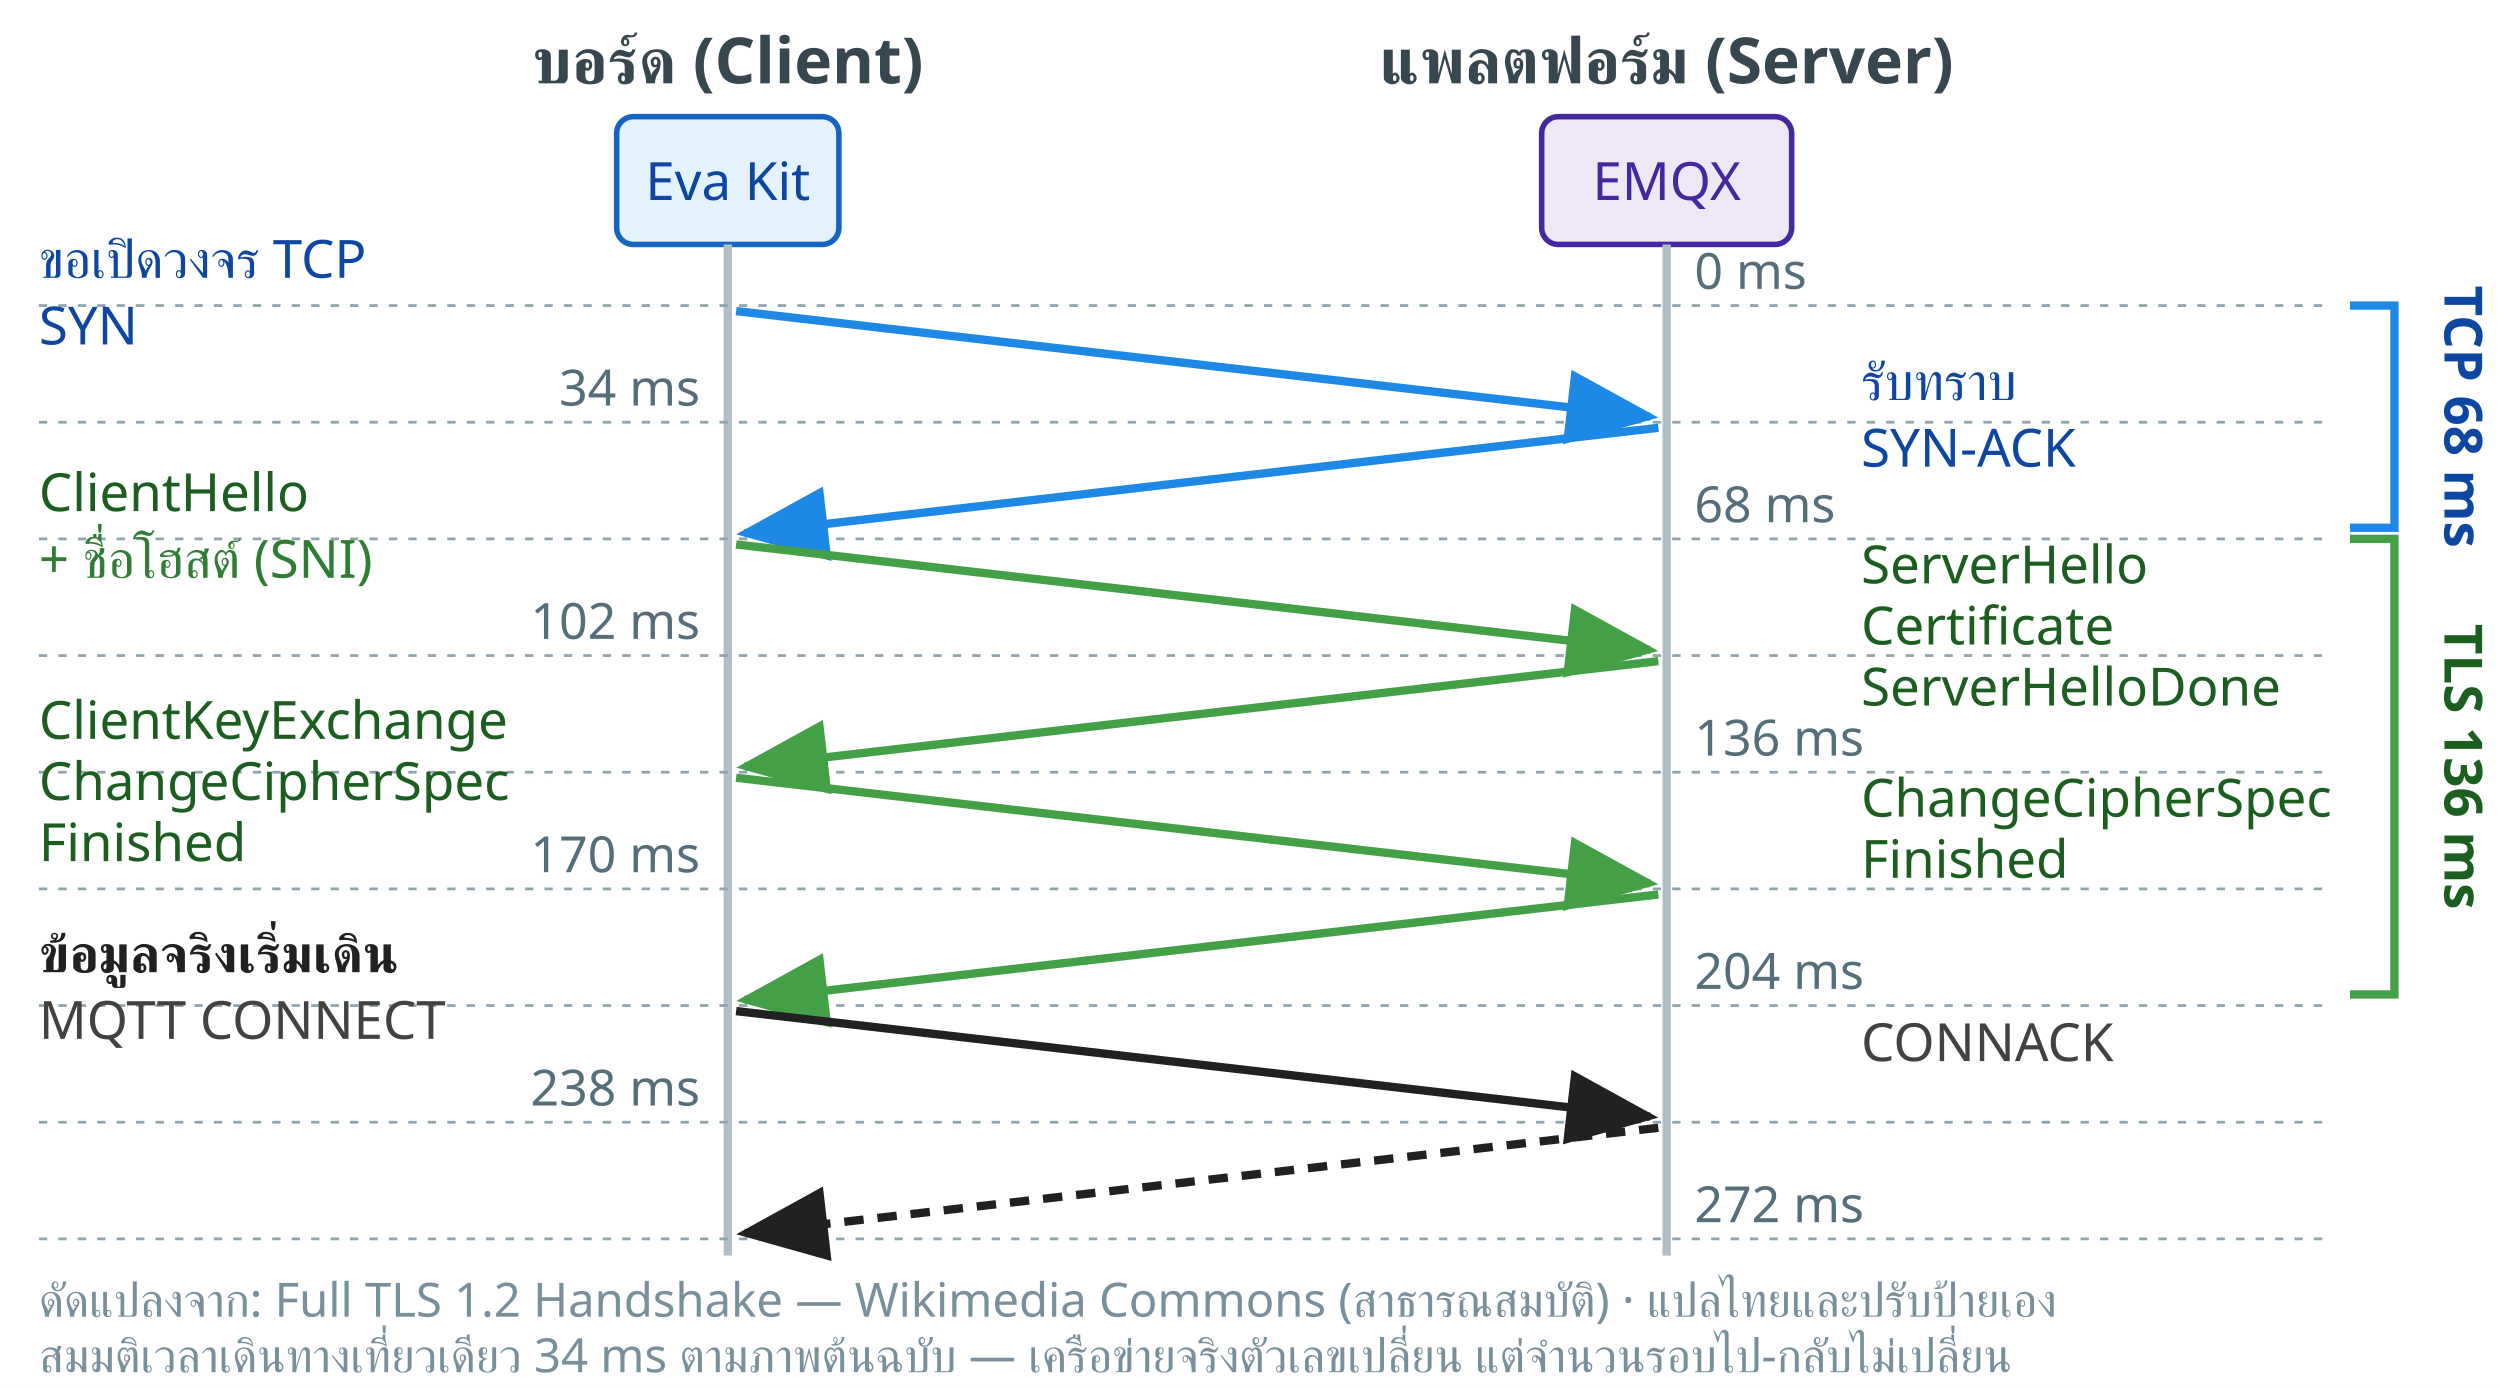
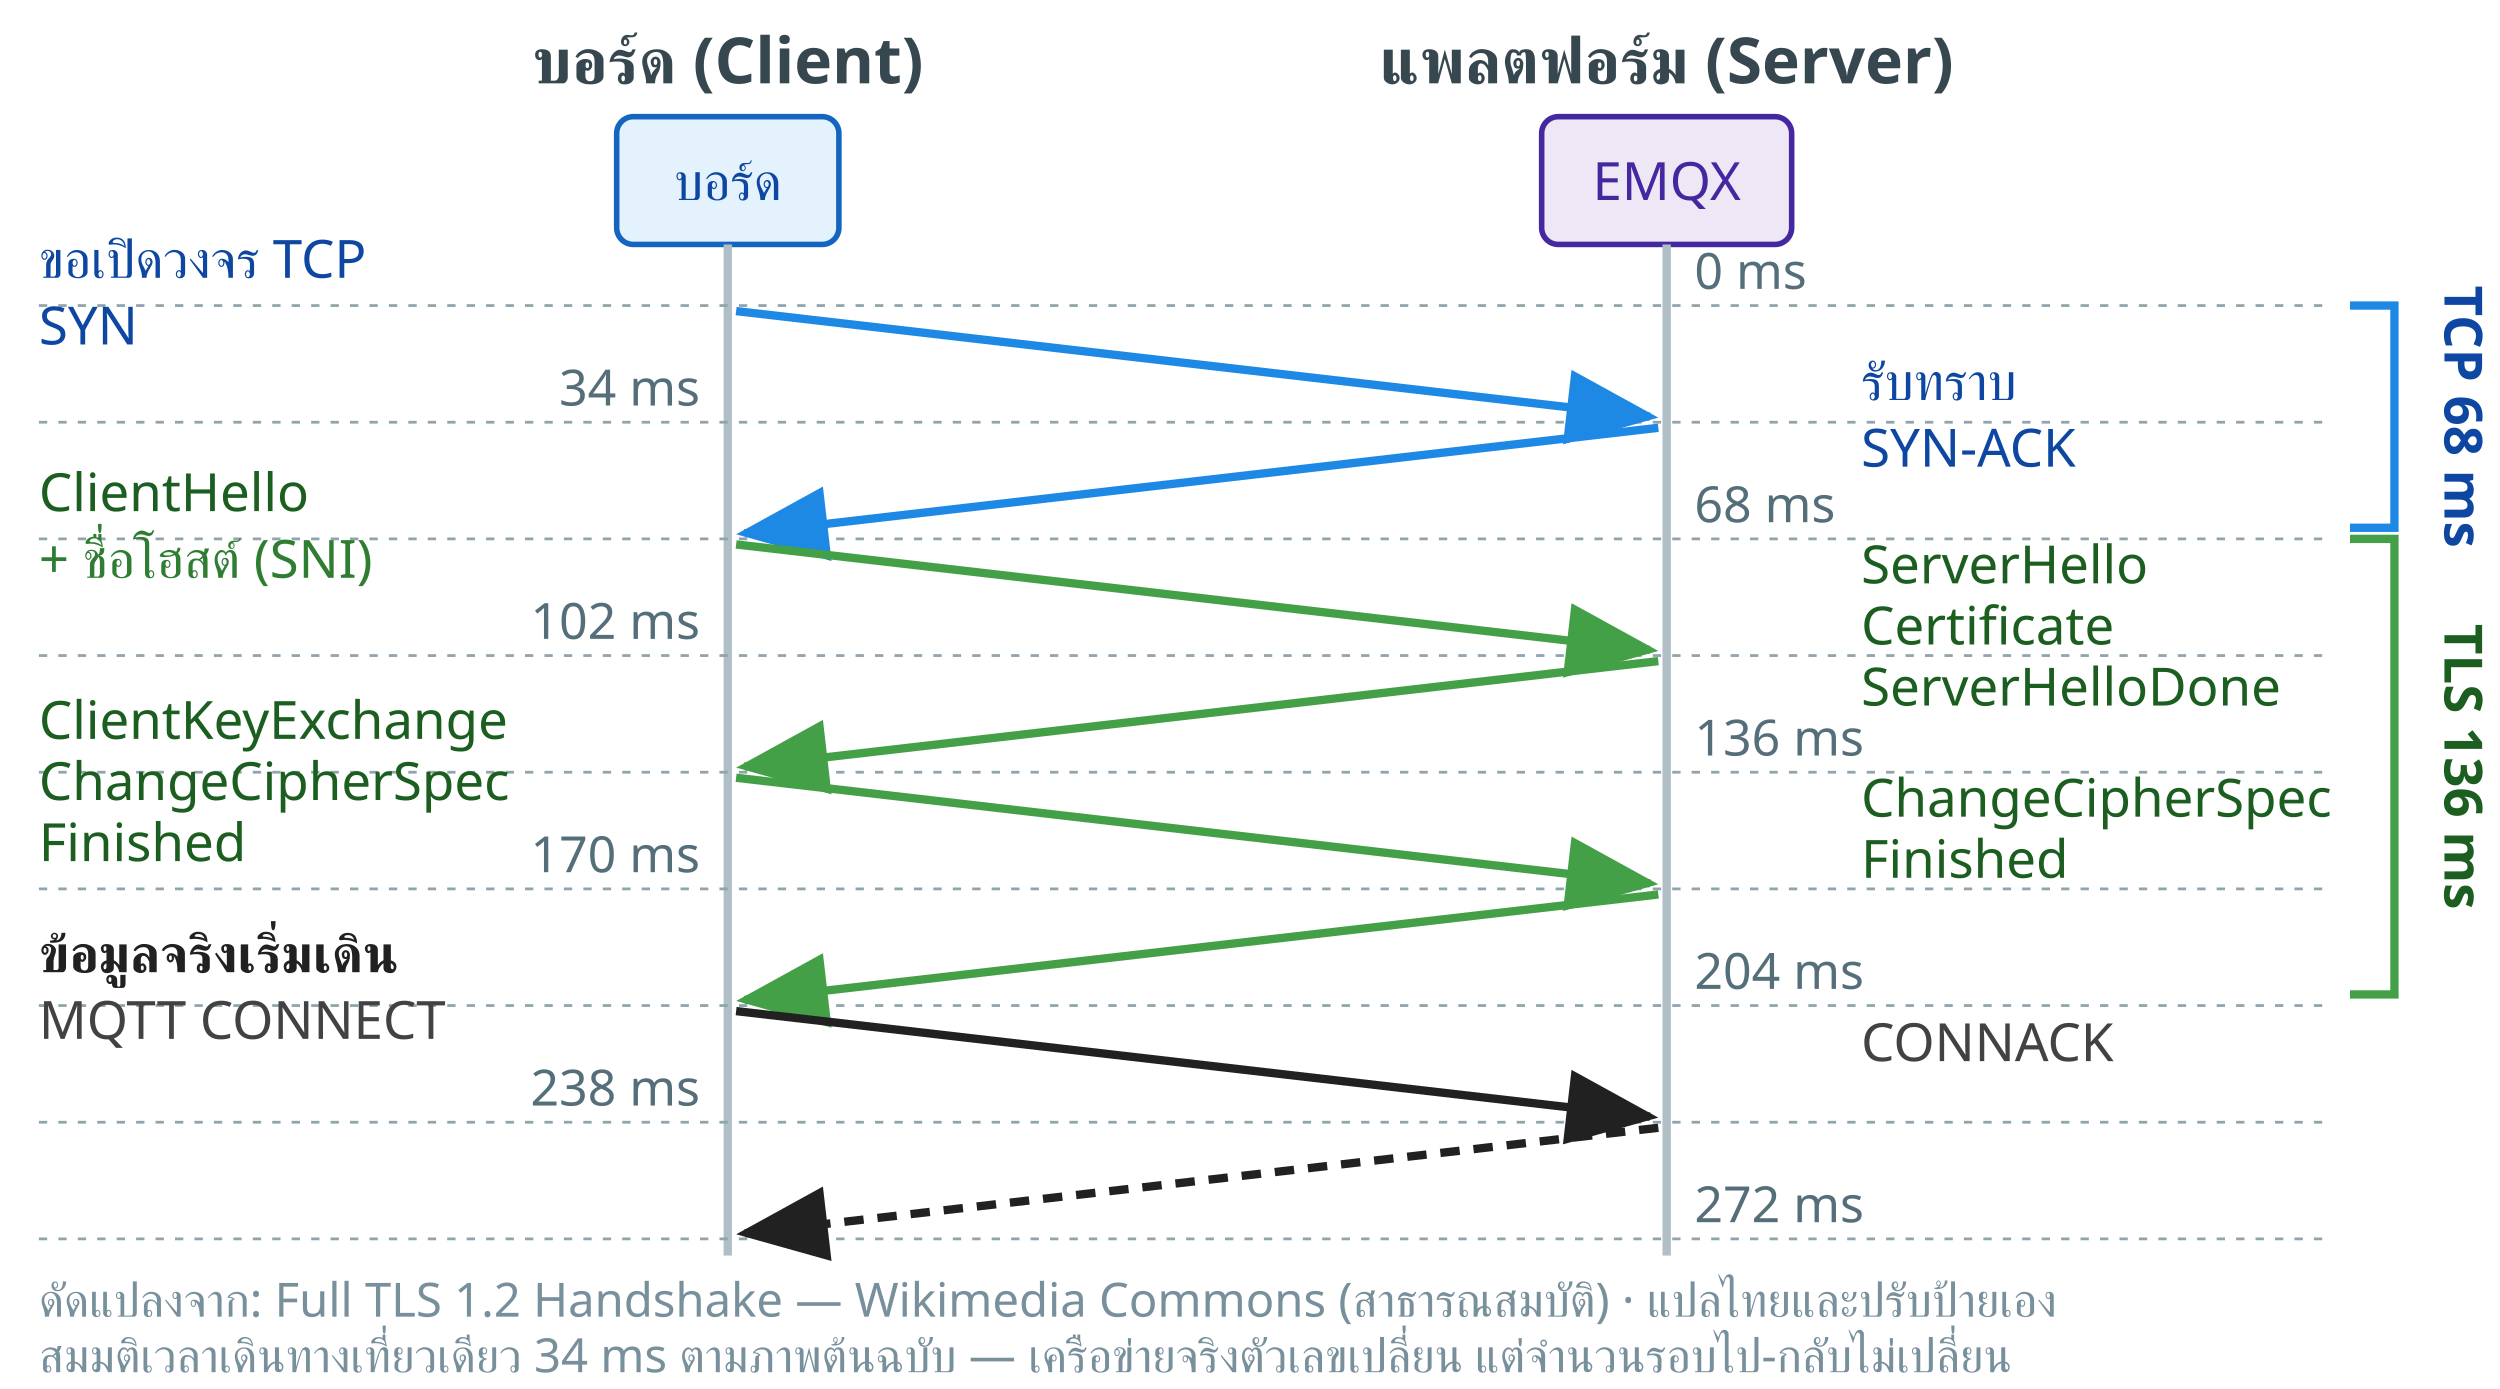
<svg xmlns="http://www.w3.org/2000/svg" viewBox="0 0 900 500" width="900" height="500" font-family="sans-serif">
  <rect x="0" y="0" width="900" height="500" fill="#ffffff" />
  <defs>
    <marker id="tcpArrow" markerWidth="11" markerHeight="9" refX="10" refY="4.5" orient="auto">
      <path d="M0,0 L11,4.5 L0,9 z" fill="#1e88e5" />
    </marker>
    <marker id="tlsArrow" markerWidth="11" markerHeight="9" refX="10" refY="4.5" orient="auto">
      <path d="M0,0 L11,4.5 L0,9 z" fill="#43a047" />
    </marker>
    <marker id="appArrow" markerWidth="11" markerHeight="9" refX="10" refY="4.5" orient="auto">
      <path d="M0,0 L11,4.5 L0,9 z" fill="#212121" />
    </marker>
  </defs>
  <text x="262" y="30" text-anchor="middle" font-size="23" font-weight="700" fill="#37474f">บอร์ด (Client)</text>
  <text x="600" y="30" text-anchor="middle" font-size="23" font-weight="700" fill="#37474f">แพลตฟอร์ม (Server)</text>
  <rect x="222" y="42" width="80" height="46" rx="6" fill="#e3f2fd" stroke="#1565c0" stroke-width="2" />
-   <text x="262" y="72" text-anchor="middle" font-size="19" fill="#0d47a1">Eva Kit</text>
+   <text x="262" y="72" text-anchor="middle" font-size="19" fill="#0d47a1">บอร์ด</text>
  <rect x="555" y="42" width="90" height="46" rx="6" fill="#ede7f6" stroke="#4527a0" stroke-width="2" />
  <text x="600" y="72" text-anchor="middle" font-size="19" fill="#4527a0">EMQX</text>
  <line x1="262" y1="88" x2="262" y2="452" stroke="#b0bec5" stroke-width="3" />
  <line x1="600" y1="88" x2="600" y2="452" stroke="#b0bec5" stroke-width="3" />
  <line x1="14" y1="110" x2="840" y2="110" stroke="#90a4ae" stroke-width="1" stroke-dasharray="3 4" />
  <line x1="14" y1="152" x2="840" y2="152" stroke="#90a4ae" stroke-width="1" stroke-dasharray="3 4" />
  <line x1="14" y1="194" x2="840" y2="194" stroke="#90a4ae" stroke-width="1" stroke-dasharray="3 4" />
  <line x1="14" y1="236" x2="840" y2="236" stroke="#90a4ae" stroke-width="1" stroke-dasharray="3 4" />
  <line x1="14" y1="278" x2="840" y2="278" stroke="#90a4ae" stroke-width="1" stroke-dasharray="3 4" />
  <line x1="14" y1="320" x2="840" y2="320" stroke="#90a4ae" stroke-width="1" stroke-dasharray="3 4" />
  <line x1="14" y1="362" x2="840" y2="362" stroke="#90a4ae" stroke-width="1" stroke-dasharray="3 4" />
  <line x1="14" y1="404" x2="840" y2="404" stroke="#90a4ae" stroke-width="1" stroke-dasharray="3 4" />
  <line x1="14" y1="446" x2="840" y2="446" stroke="#90a4ae" stroke-width="1" stroke-dasharray="3 4" />
  <text x="610" y="104" font-size="18" fill="#546e7a">0 ms</text>
  <text x="252" y="146" text-anchor="end" font-size="18" fill="#546e7a">34 ms</text>
  <text x="610" y="188" font-size="18" fill="#546e7a">68 ms</text>
  <text x="252" y="230" text-anchor="end" font-size="18" fill="#546e7a">102 ms</text>
  <text x="610" y="272" font-size="18" fill="#546e7a">136 ms</text>
  <text x="252" y="314" text-anchor="end" font-size="18" fill="#546e7a">170 ms</text>
  <text x="610" y="356" font-size="18" fill="#546e7a">204 ms</text>
  <text x="252" y="398" text-anchor="end" font-size="18" fill="#546e7a">238 ms</text>
  <text x="610" y="440" font-size="18" fill="#546e7a">272 ms</text>
  <line x1="265" y1="112" x2="594" y2="150" stroke="#1e88e5" stroke-width="3" marker-end="url(#tcpArrow)" />
  <text x="14" y="100" font-size="19" fill="#0d47a1">ขอเปิดวงจร TCP</text>
  <text x="14" y="124" font-size="19" fill="#0d47a1">SYN</text>
  <line x1="597" y1="154" x2="268" y2="192" stroke="#1e88e5" stroke-width="3" marker-end="url(#tcpArrow)" />
  <text x="670" y="144" font-size="19" fill="#0d47a1">รับทราบ</text>
  <text x="670" y="168" font-size="19" fill="#0d47a1">SYN-ACK</text>
  <line x1="265" y1="196" x2="594" y2="234" stroke="#43a047" stroke-width="3" marker-end="url(#tlsArrow)" />
  <text x="14" y="184" font-size="19" fill="#1b5e20">ClientHello</text>
  <text x="14" y="208" font-size="19" fill="#2e7d32">+ ชื่อโฮสต์ (SNI)</text>
  <line x1="597" y1="238" x2="268" y2="276" stroke="#43a047" stroke-width="3" marker-end="url(#tlsArrow)" />
  <text x="670" y="210" font-size="19" fill="#1b5e20">ServerHello</text>
  <text x="670" y="232" font-size="19" fill="#1b5e20">Certificate</text>
  <text x="670" y="254" font-size="19" fill="#1b5e20">ServerHelloDone</text>
  <line x1="265" y1="280" x2="594" y2="318" stroke="#43a047" stroke-width="3" marker-end="url(#tlsArrow)" />
  <text x="14" y="266" font-size="19" fill="#1b5e20">ClientKeyExchange</text>
  <text x="14" y="288" font-size="19" fill="#1b5e20">ChangeCipherSpec</text>
  <text x="14" y="310" font-size="19" fill="#1b5e20">Finished</text>
  <line x1="597" y1="322" x2="268" y2="360" stroke="#43a047" stroke-width="3" marker-end="url(#tlsArrow)" />
  <text x="670" y="294" font-size="19" fill="#1b5e20">ChangeCipherSpec</text>
  <text x="670" y="316" font-size="19" fill="#1b5e20">Finished</text>
  <line x1="265" y1="364" x2="594" y2="402" stroke="#212121" stroke-width="3" marker-end="url(#appArrow)" />
  <text x="14" y="350" font-size="19" font-weight="700" fill="#212121">ข้อมูลจริงเริ่มเดิน</text>
  <text x="14" y="374" font-size="19" fill="#424242">MQTT CONNECT</text>
  <line x1="597" y1="406" x2="268" y2="444" stroke="#212121" stroke-width="3" stroke-dasharray="7 5" marker-end="url(#appArrow)" />
  <text x="670" y="382" font-size="19" fill="#424242">CONNACK</text>
  <path d="M846,110 L862,110 L862,190 L846,190" fill="none" stroke="#1e88e5" stroke-width="3" />
  <text x="880" y="150" text-anchor="middle" font-size="19" font-weight="700" fill="#0d47a1" transform="rotate(90 880 150)">TCP 68 ms</text>
  <path d="M846,194 L862,194 L862,358 L846,358" fill="none" stroke="#43a047" stroke-width="3" />
  <text x="880" y="276" text-anchor="middle" font-size="19" font-weight="700" fill="#1b5e20" transform="rotate(90 880 276)">TLS 136 ms</text>
  <text x="14" y="474" font-size="17" fill="#78909c">ดัดแปลงจาก: Full TLS 1.2 Handshake — Wikimedia Commons (สาธารณสมบัติ) · แปลไทยและปรับป้ายเอง</text>
  <text x="14" y="494" font-size="17" fill="#78909c">สมมติเวลาเดินทางเที่ยวเดียว 34 ms ตามภาพต้นฉบับ — เครือข่ายจริงตัวเลขเปลี่ยน แต่จำนวนรอบไป-กลับไม่เปลี่ยน</text>
</svg>
